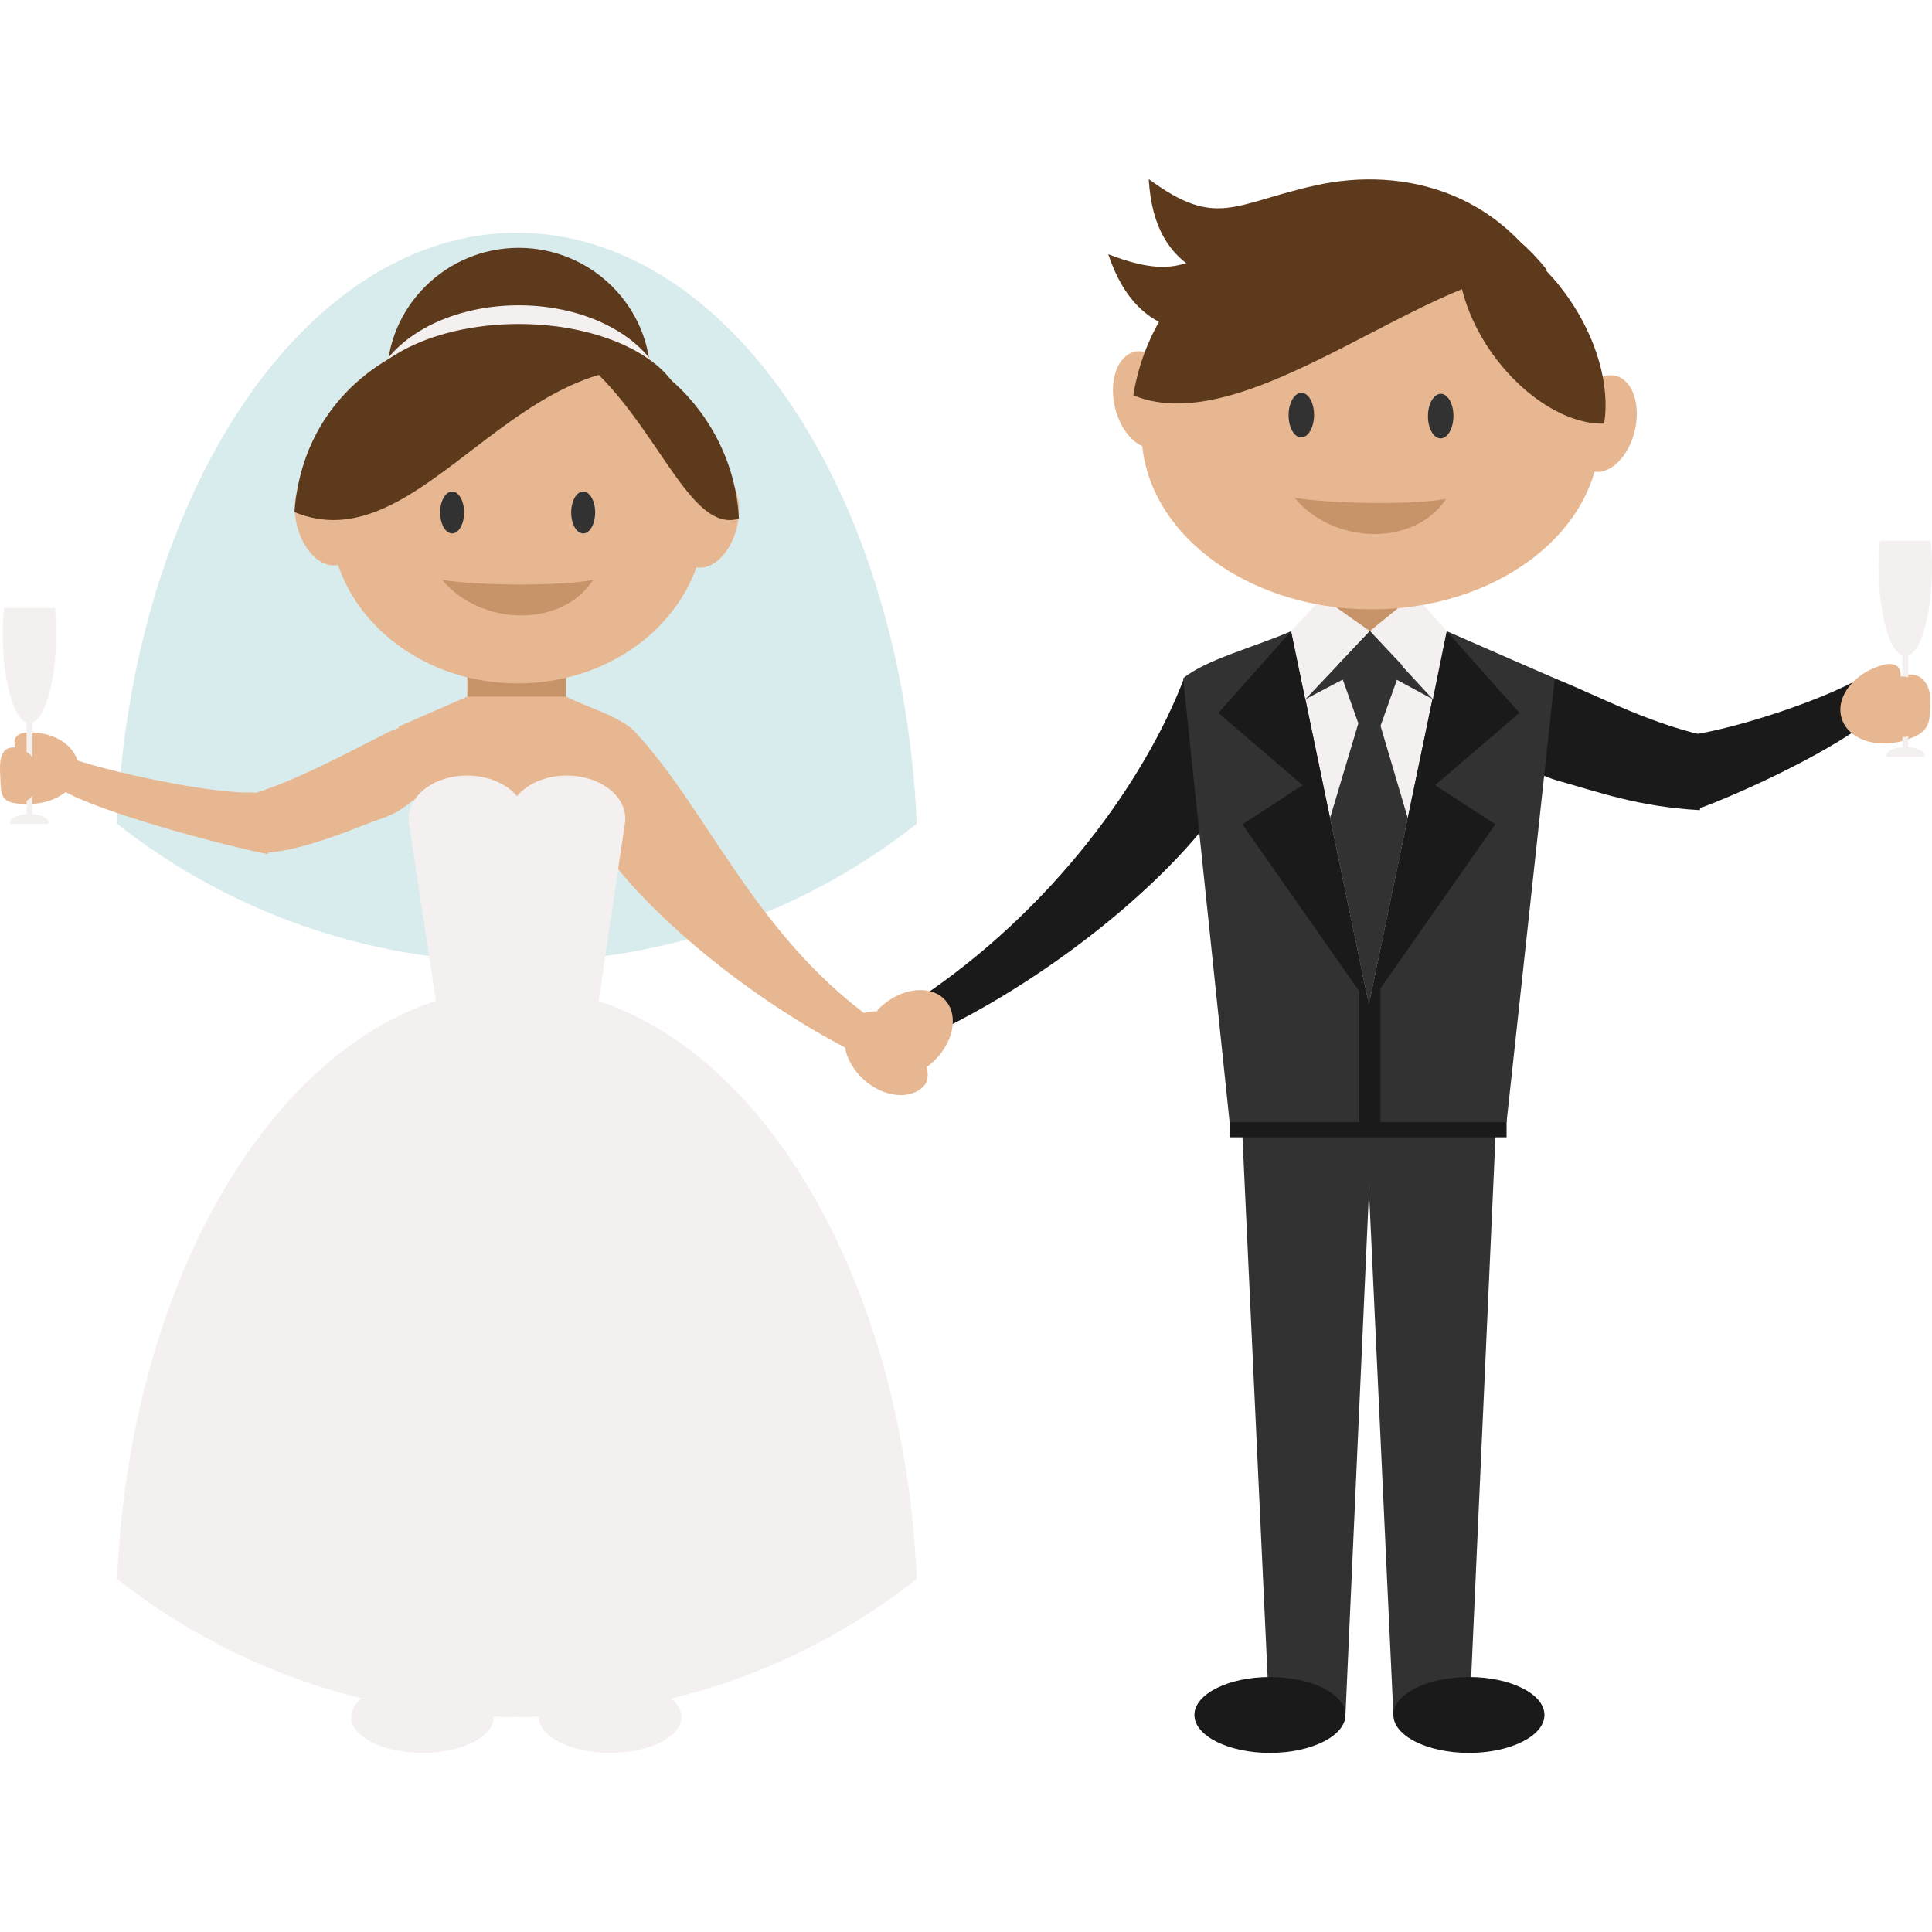
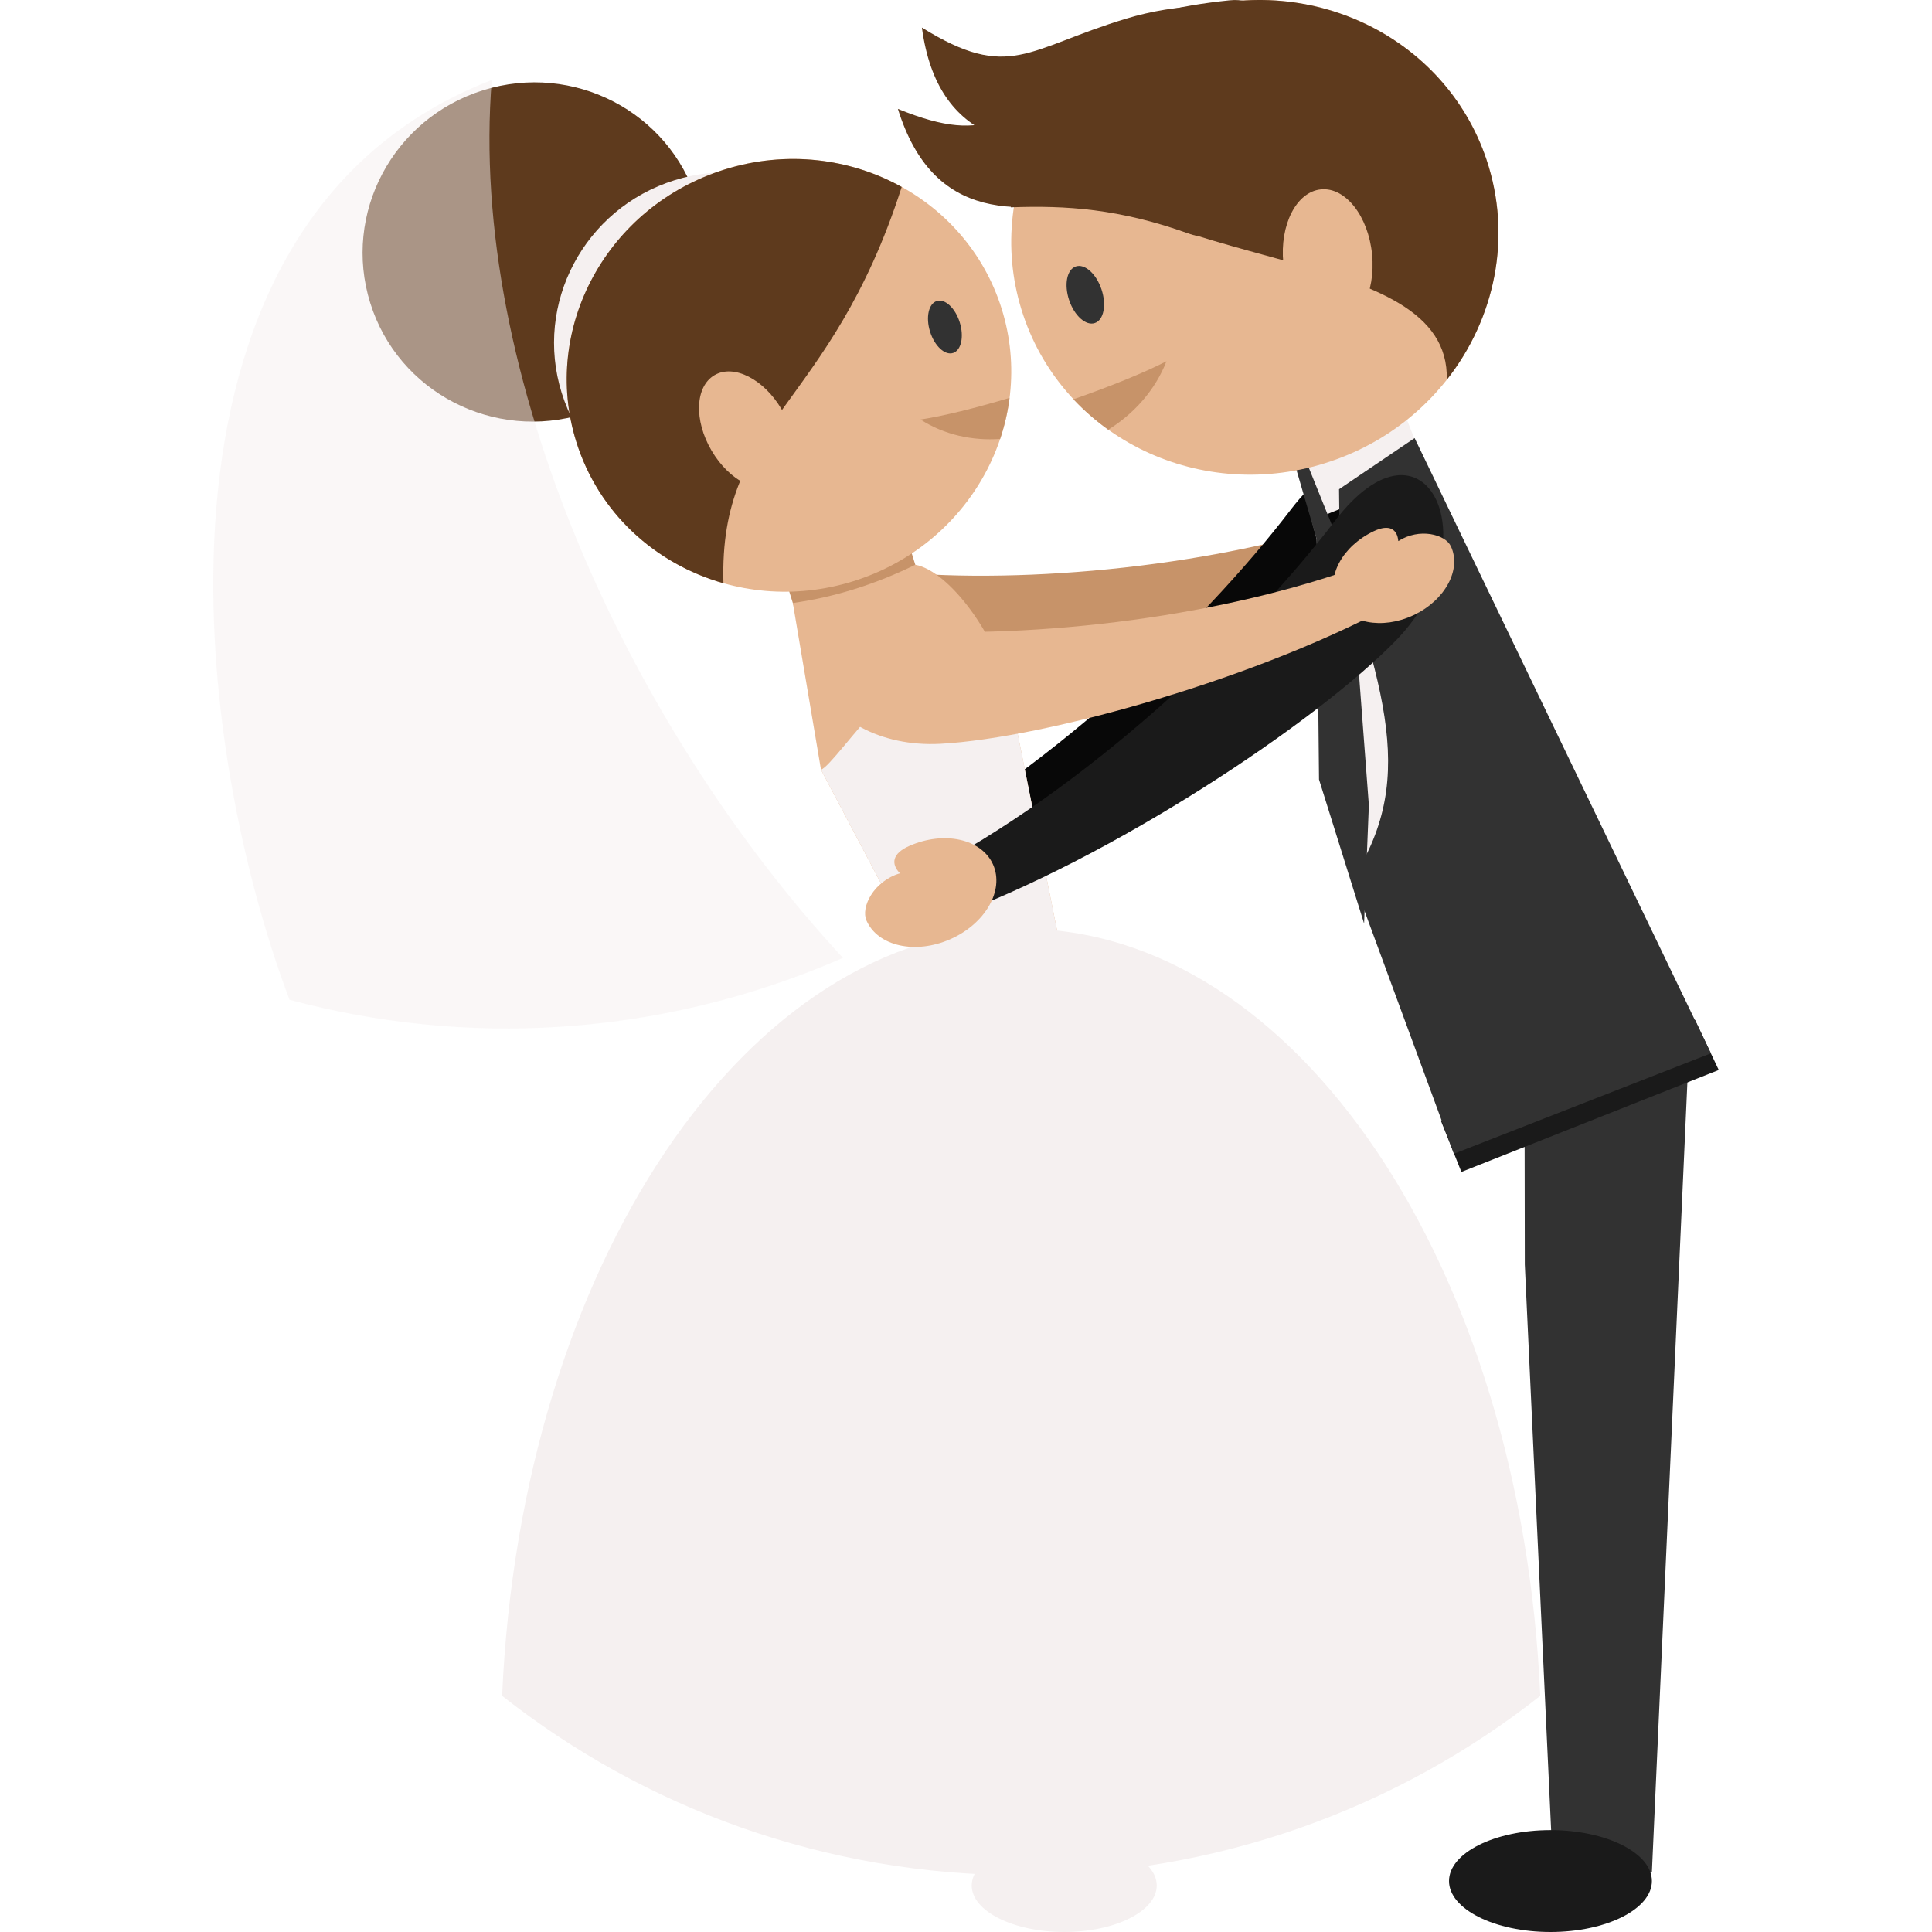
- <svg xmlns="http://www.w3.org/2000/svg" version="1.1" id="Capa_1" x="0px" y="0px" viewBox="0 0 227.386 227.386" style="enable-background:new 0 0 227.386 227.386;" xml:space="preserve">
+ <svg xmlns="http://www.w3.org/2000/svg" version="1.1" id="Capa_1" x="0px" y="0px" viewBox="0 0 175.166 175.166" style="enable-background:new 0 0 175.166 175.166;" xml:space="preserve">
  <g>
    <g>
-       <path style="fill-rule:evenodd;clip-rule:evenodd;fill:#1A1A1A;" d="M139.297,79.978c-4.52,11.762-15.271,27.032-31.371,37.72    l2.536,3.65c13.698-6.673,26.434-17.316,32.377-25.461C145.896,91.696,143.494,82.021,139.297,79.978z" />
+       <path style="fill-rule:evenodd;clip-rule:evenodd;fill:#C79369;" d="M83.368,52.033c12.266,0.753,30.202-1.026,44.41-6.68    l1.468,3.928c-12.536,7.036-32.303,12.526-41.801,13.044C76.101,62.944,70.994,51.274,83.368,52.033z" />
+       <path style="fill-rule:evenodd;clip-rule:evenodd;fill:#080808;" d="M117.049,46.181c-8.186,10.704-22.544,24.286-37.435,31.997    l2.201,4.038c14.833-5.334,33.581-17.768,40.831-25.265C131.308,47.997,125.306,35.383,117.049,46.181z" />
+       <rect x="71.177" y="43.315" transform="matrix(-0.9546 0.298 -0.298 -0.9546 165.8434 77.7593)" style="fill-rule:evenodd;clip-rule:evenodd;fill:#C79369;" width="11.633" height="16.416" />
+       <path style="fill-rule:evenodd;clip-rule:evenodd;fill:#E7B791;" d="M84.67,89.178L74.434,69.78l-2.551-15.109    c3.821-0.537,7.518-1.712,11.104-3.467c2.985,0.515,7.631,6.479,8.683,12.345l4.419,22.065L84.67,89.178z" />
+       <ellipse transform="matrix(-0.298 -0.9546 0.9546 -0.298 40.9899 75.8369)" style="fill-rule:evenodd;clip-rule:evenodd;fill:#5E3A1D;" cx="48.38" cy="22.846" rx="15.362" ry="15.518" />
+       <ellipse transform="matrix(-0.298 -0.9546 0.9546 -0.298 55.7332 102.9956)" style="fill-rule:evenodd;clip-rule:evenodd;fill:#F5F0F0;" cx="65.738" cy="31.005" rx="15.362" ry="15.518" />
+       <ellipse transform="matrix(-0.298 -0.9546 0.9546 -0.298 60.3648 112.4556)" style="fill-rule:evenodd;clip-rule:evenodd;fill:#E7B791;" cx="71.533" cy="34.032" rx="19.555" ry="20.203" />
+       <path style="fill-rule:evenodd;clip-rule:evenodd;fill:#F5F0F0;" d="M92.587,84.196c24.945,0,45.366,30.695,47.061,69.56    c-12.914,10.176-29.268,16.261-47.061,16.261c-17.793,0-34.147-6.085-47.061-16.261C47.221,114.891,67.642,84.196,92.587,84.196z" />
+       <path style="fill-rule:evenodd;clip-rule:evenodd;fill:#F5F0F0;" d="M74.435,69.78c1.374-0.403,8.672-12.305,15.173-11.938    c0.958,1.775,1.711,3.746,2.063,5.706l4.374,21.841l0.045,0.223L84.67,89.178L74.435,69.78z" />
+       <path style="fill-rule:evenodd;clip-rule:evenodd;fill:#F5F0F0;" d="M96.489,175.166c4.619,0,8.387-1.892,8.387-4.212    c0-2.32-3.768-4.212-8.387-4.212c-4.619,0-8.387,1.893-8.387,4.212C88.102,173.274,91.87,175.166,96.489,175.166z" />
+       <path style="fill-rule:evenodd;clip-rule:evenodd;fill:#5E3A1D;" d="M81.754,16.95C75.243,37.251,65.169,37.955,65.59,52.878    c-6.18-1.751-11.329-6.38-13.342-12.825c-3.218-10.309,2.806-21.362,13.457-24.687C71.309,13.616,77.077,14.355,81.754,16.95z" />
+       <ellipse transform="matrix(-0.5058 -0.8627 0.8627 -0.5058 68.2926 117.1016)" style="fill-rule:evenodd;clip-rule:evenodd;fill:#E7B791;" cx="67.689" cy="38.989" rx="5.761" ry="3.687" />
+       <path style="opacity:0.5;fill-rule:evenodd;clip-rule:evenodd;fill:#F5F0F0;" d="M44.589,7.252    c-2.156,26.675,12.36,58.534,31.838,79.595c-0.172,0.075-0.344,0.15-0.517,0.225c-16.357,7.002-33.786,7.845-49.663,3.571    C16.995,66.131,12.083,19.795,44.589,7.252z" />
+       <ellipse transform="matrix(-0.298 -0.9546 0.9546 -0.298 82.8945 120.2668)" style="fill-rule:evenodd;clip-rule:evenodd;fill:#323232;" cx="85.671" cy="29.652" rx="2.467" ry="1.41" />
+       <path style="fill-rule:evenodd;clip-rule:evenodd;fill:#C79369;" d="M91.53,36.074c-3.01,0.905-6.035,1.657-8.072,1.963    c2.155,1.394,4.727,1.938,7.217,1.76C91.081,38.59,91.368,37.344,91.53,36.074z" />
+       <rect x="118.145" y="39.488" transform="matrix(-0.9297 0.3683 -0.3683 -0.9297 253.8889 36.1714)" style="fill-rule:evenodd;clip-rule:evenodd;fill:#F5F0F0;" width="10.696" height="5.654" />
      <g>
-         <path style="fill-rule:evenodd;clip-rule:evenodd;fill:#323232;" d="M163.995,201.841c-1.123-24.093-2.243-48.186-3.365-72.278     c5.189,0,10.379,0,15.568,0c-1.082,24.093-2.165,48.186-3.247,72.278C169.966,201.841,166.979,201.841,163.995,201.841z" />
-         <path style="fill-rule:evenodd;clip-rule:evenodd;fill:#323232;" d="M149.399,201.841c-1.122-24.093-2.243-48.186-3.365-72.278     c5.189,0,10.379,0,15.568,0c-1.082,24.093-2.165,48.186-3.248,72.278C155.37,201.841,152.384,201.841,149.399,201.841z" />
+         <path style="fill-rule:evenodd;clip-rule:evenodd;fill:#323232;" d="M140.813,169.765l-2.566-55.118l-0.019-12.87l-0.013-4.289     h14.801c-1.082,24.092-2.165,48.185-3.248,72.277C146.784,169.765,143.798,169.765,140.813,169.765z" />
+         <polygon style="fill-rule:evenodd;clip-rule:evenodd;fill:#323232;" points="138.215,97.488 138.421,97.488 138.228,101.779      138.228,101.777    " />
      </g>
-       <rect x="144.718" y="130.474" style="fill-rule:evenodd;clip-rule:evenodd;fill:#1A1A1A;" width="32.598" height="3.379" />
-       <path style="fill-rule:evenodd;clip-rule:evenodd;fill:#1A1A1A;" d="M197.686,86.667c5.521-0.494,16.764-4.198,21.468-6.96    l1.663,4.376c-4.215,3.866-15.746,9.255-21.233,11.213L197.686,86.667z" />
-       <path style="fill-rule:evenodd;clip-rule:evenodd;fill:#1A1A1A;" d="M183.03,79.857c5.758,2.332,11.177,5.415,18.905,7.011    l-1.882,8.484c-7.306-0.406-12.079-2.19-16.371-3.373C171.673,88.667,170.431,74.754,183.03,79.857z" />
-       <path style="fill-rule:evenodd;clip-rule:evenodd;fill:#E7B791;" d="M221.454,78.305c1.617-0.477,2.326,0.161,2.242,1.351    c2.286-1.005,3.535,0.95,3.49,2.69c-0.064,2.55,0.203,3.841-3.122,4.82c-3.325,0.979-6.604-0.21-7.325-2.657    C216.019,82.062,218.13,79.284,221.454,78.305z" />
-       <path style="fill-rule:evenodd;clip-rule:evenodd;fill:#323232;" d="M177.315,132.07l5.669-52.23l-12.722-5.559H151.97    c-4.241,1.853-10.139,3.374-12.722,5.559l5.47,52.23H177.315z" />
-       <polygon style="fill-rule:evenodd;clip-rule:evenodd;fill:#F5F0F0;" points="151.97,74.28 161.109,118.281 170.262,74.28   " />
+       <polygon style="fill-rule:evenodd;clip-rule:evenodd;fill:#1A1A1A;" points="130.636,101.6 153.683,92.469 155.831,97.01     132.498,106.255   " />
+       <polygon style="fill-rule:evenodd;clip-rule:evenodd;fill:#323232;" points="155.12,95.499 128.257,39.719 121.406,44.355     121.753,77.253 131.816,104.608   " />
+       <path style="fill-rule:evenodd;clip-rule:evenodd;fill:#F5F0F0;" d="M118.91,42.372c5.954,18.438,9.8,26.935,4.266,36.437    l-3.074-7.69l-0.729-22.254l-1.895-7.208L118.91,42.372z" />
+       <path style="fill-rule:evenodd;clip-rule:evenodd;fill:#323232;" d="M117.808,40.284l4.668,11.578l0.192,2.019l1.442,19.132    l-0.434,10.716l-4.086-13.054l-0.219-21.81l-1.802-6.18c-0.274-0.939-2.256-4.192-2.256-4.192L117.808,40.284z" />
+       <path style="fill-rule:evenodd;clip-rule:evenodd;fill:#1A1A1A;" d="M121.021,47.238c-8.186,10.704-22.543,24.286-37.433,31.999    l2.2,4.038c14.833-5.334,33.58-17.768,40.832-25.265C135.281,49.054,129.279,36.441,121.021,47.238z" />
+       <path style="fill-rule:evenodd;clip-rule:evenodd;fill:#E7B791;" d="M82.433,76.701c-1.542,0.681-1.671,1.625-0.838,2.479    c-2.395,0.71-3.565,3.083-3.036,4.282c1.031,2.334,4.436,3.09,7.606,1.69c3.17-1.4,4.906-4.427,3.875-6.761    C89.009,76.057,85.604,75.301,82.433,76.701z" />
+       <path style="fill-rule:evenodd;clip-rule:evenodd;fill:#1A1A1A;" d="M140.573,175.166c5.066,0,9.197-2.075,9.197-4.619    c0-2.544-4.131-4.619-9.197-4.619c-5.065,0-9.197,2.075-9.197,4.619C131.376,173.091,135.507,175.166,140.573,175.166z" />
+       <path style="fill-rule:evenodd;clip-rule:evenodd;fill:#E7B791;" d="M81.215,57.145c12.266,0.753,30.202-1.027,44.411-6.681    l1.468,3.928c-12.536,7.036-32.303,12.526-41.8,13.044C73.949,68.056,68.843,56.385,81.215,57.145z" />
+       <path style="fill-rule:evenodd;clip-rule:evenodd;fill:#E7B791;" d="M124.568,48.154c1.391-0.655,2.119-0.18,2.21,0.903    c1.919-1.226,4.254-0.615,4.764,0.466c0.992,2.104-0.52,4.903-3.379,6.251c-2.859,1.348-5.98,0.736-6.973-1.369    C120.196,52.301,121.709,49.503,124.568,48.154z" />
      <g>
-         <polygon style="fill-rule:evenodd;clip-rule:evenodd;fill:#1A1A1A;" points="151.97,74.28 143.39,83.905 153.312,92.411      146.224,97.018 161.109,118.281    " />
-         <polygon style="fill-rule:evenodd;clip-rule:evenodd;fill:#1A1A1A;" points="170.262,74.28 178.829,83.905 168.906,92.411      175.994,97.018 161.109,118.281    " />
-       </g>
-       <polygon style="fill-rule:evenodd;clip-rule:evenodd;fill:#1A1A1A;" points="159.988,132.07 162.469,132.07 162.469,116.339     161.109,117.629 159.988,116.566   " />
-       <rect x="155.412" y="60.689" style="fill-rule:evenodd;clip-rule:evenodd;fill:#C79369;" width="11.633" height="16.416" />
-       <polygon style="fill-rule:evenodd;clip-rule:evenodd;fill:#F5F0F0;" points="151.97,74.28 155.624,70.319 161.229,74.28     153.638,82.297   " />
-       <polygon style="fill-rule:evenodd;clip-rule:evenodd;fill:#F5F0F0;" points="170.262,74.28 166.496,69.969 161.229,74.28     168.635,82.297   " />
-       <polygon style="fill-rule:evenodd;clip-rule:evenodd;fill:#323232;" points="153.638,82.297 161.229,78.289 168.635,82.297     161.229,74.28   " />
-       <polygon style="fill-rule:evenodd;clip-rule:evenodd;fill:#323232;" points="161.229,74.28 157.434,78.289 161.229,88.949     165.024,78.289   " />
-       <polygon style="fill-rule:evenodd;clip-rule:evenodd;fill:#323232;" points="159.87,85.131 162.393,85.131 165.686,96.28     161.109,118.281 156.54,96.28   " />
-       <path style="fill-rule:evenodd;clip-rule:evenodd;fill:#1A1A1A;" d="M149.466,206.305c4.896,0,8.89-2.005,8.89-4.465    c0-2.459-3.994-4.465-8.89-4.465c-4.896,0-8.89,2.006-8.89,4.465C140.576,204.3,144.569,206.305,149.466,206.305z" />
-       <path style="fill-rule:evenodd;clip-rule:evenodd;fill:#1A1A1A;" d="M172.884,206.305c4.896,0,8.89-2.005,8.89-4.465    c0-2.459-3.994-4.465-8.89-4.465c-4.896,0-8.89,2.006-8.89,4.465C163.995,204.3,167.988,206.305,172.884,206.305z" />
-       <path style="fill-rule:evenodd;clip-rule:evenodd;fill:#E7B791;" d="M103.766,118.401c-1.222,1.078-1.065,1.986-0.048,2.529    c-1.998,1.354-2.383,3.883-1.545,4.833c1.631,1.848,4.99,1.55,7.502-0.667c2.512-2.218,3.226-5.513,1.594-7.361    C109.637,115.885,106.278,116.184,103.766,118.401z" />
-       <path style="fill-rule:evenodd;clip-rule:evenodd;fill:#D9ECED;" d="M60.84,27.395c24.945,0,45.366,30.694,47.061,69.561    c-12.914,10.177-29.269,16.262-47.061,16.262c-17.793,0-34.147-6.085-47.062-16.262C15.474,58.089,35.894,27.395,60.84,27.395z" />
-       <rect x="55.003" y="72.294" style="fill-rule:evenodd;clip-rule:evenodd;fill:#C79369;" width="11.633" height="16.416" />
-       <path style="fill-rule:evenodd;clip-rule:evenodd;fill:#E7B791;" d="M74.627,86.022c8.898,9.437,14.507,24.999,29.697,35.082    l-2.393,3.444c-12.923-6.296-24.94-16.338-30.546-24.021C68.501,96.573,71.606,82.819,74.627,86.022z" />
-       <g>
-         <path style="fill-rule:evenodd;clip-rule:evenodd;fill:#E7B791;" d="M58.104,202.093c1.059-22.729,2.116-45.46,3.175-68.19     c-4.896,0-9.792,0-14.688,0c1.021,22.73,2.043,45.461,3.064,68.19C52.471,202.093,55.288,202.093,58.104,202.093z" />
-         <path style="fill-rule:evenodd;clip-rule:evenodd;fill:#E7B791;" d="M71.874,202.093c1.059-22.729,2.116-45.46,3.175-68.19     c-4.896,0-9.792,0-14.688,0c1.021,22.73,2.043,45.461,3.064,68.19C66.241,202.093,69.058,202.093,71.874,202.093z" />
-       </g>
-       <path style="fill-rule:evenodd;clip-rule:evenodd;fill:#E7B791;" d="M53.582,118.734l-6.67-33.215l8.09-3.535h11.633    c2.697,1.381,6.357,2.317,8.09,4.144l-6.58,32.606H53.582z" />
-       <path style="fill-rule:evenodd;clip-rule:evenodd;fill:#F5F0F0;" d="M71.812,206.305c4.619,0,8.387-1.892,8.387-4.212    s-3.768-4.213-8.387-4.213c-4.619,0-8.387,1.893-8.387,4.213S67.193,206.305,71.812,206.305z" />
-       <path style="fill-rule:evenodd;clip-rule:evenodd;fill:#F5F0F0;" d="M49.718,206.305c4.62,0,8.387-1.892,8.387-4.212    s-3.768-4.213-8.387-4.213c-4.619,0-8.387,1.893-8.387,4.213S45.099,206.305,49.718,206.305z" />
-       <path style="fill-rule:evenodd;clip-rule:evenodd;fill:#E7B791;" d="M107.293,120.798c1.152,1.017,1.005,1.874,0.045,2.386    c1.885,1.278,2.249,3.663,1.458,4.56c-1.539,1.743-4.708,1.462-7.078-0.63c-2.37-2.091-3.043-5.2-1.504-6.944    C101.755,118.424,104.923,118.706,107.293,120.798z" />
-       <path style="fill-rule:evenodd;clip-rule:evenodd;fill:#F5F0F0;" d="M51.44,118.734l-3.263-21.567    c-0.058-0.265-0.088-0.535-0.088-0.812c0-2.803,3.082-5.075,6.884-5.075c2.481,0,4.656,0.968,5.867,2.42    c1.211-1.452,3.386-2.42,5.868-2.42c3.802,0,6.884,2.272,6.884,5.075c0,0.268-0.028,0.529-0.082,0.785l-3.19,21.594H51.44z" />
-       <path style="fill-rule:evenodd;clip-rule:evenodd;fill:#F5F0F0;" d="M60.84,116.272c24.945,0,45.366,30.694,47.061,69.56    c-12.914,10.177-29.269,16.262-47.061,16.262c-17.793,0-34.147-6.085-47.062-16.262C15.474,146.966,35.894,116.272,60.84,116.272z    " />
-       <path style="fill-rule:evenodd;clip-rule:evenodd;fill:#E7B791;" d="M3.428,86.195c-1.538,0.026-1.981,0.774-1.582,1.786    c-2.264-0.25-1.817,2.603-1.796,3.798c0.041,2.326,0.365,2.895,3.525,2.839c3.16-0.056,5.689-1.985,5.648-4.312    C9.183,87.981,6.588,86.14,3.428,86.195z" />
-       <path style="fill-rule:evenodd;clip-rule:evenodd;fill:#E7B791;" d="M29.928,93.252c-4.563,0.316-17.803-2.523-21.995-4.162    l-0.786,3.782c3.938,2.603,19.686,6.777,24.412,7.658L29.928,93.252z" />
-       <path style="fill-rule:evenodd;clip-rule:evenodd;fill:#E7B791;" d="M45.502,86.271c-3.848,1.925-11.364,6.045-16.53,7.361    l2.298,6.746c4.883-0.336,10.927-3.128,13.796-4.104C53.093,93.542,53.923,82.061,45.502,86.271z" />
-       <g>
-         <path style="fill-rule:evenodd;clip-rule:evenodd;fill:#F5F0F0;" d="M6.46,71.53c0.092,0.986,0.142,2.035,0.142,3.123     c0,5.781-1.404,10.468-3.137,10.468c-1.732,0-3.136-4.686-3.136-10.468c0-1.088,0.05-2.137,0.142-3.123H6.46z" />
-         <rect x="3.124" y="81.187" style="fill-rule:evenodd;clip-rule:evenodd;fill:#F5F0F0;" width="0.684" height="14.701" />
-         <path style="fill-rule:evenodd;clip-rule:evenodd;fill:#F5F0F0;" d="M5.753,96.962c0.08-1.53-4.654-1.53-4.574,0H5.753z" />
-       </g>
-       <path style="fill-rule:evenodd;clip-rule:evenodd;fill:#E7B791;" d="M2.463,94.422c1.124,0,2.04-1.366,2.04-3.041    c0-1.675-0.916-3.04-2.04-3.04c-1.123,0-2.039,1.365-2.039,3.04C0.423,93.056,1.34,94.422,2.463,94.422z" />
-       <g>
-         <path style="fill-rule:evenodd;clip-rule:evenodd;fill:#F5F0F0;" d="M227.245,63.637c0.092,0.986,0.142,2.035,0.142,3.123     c0,5.781-1.404,10.468-3.136,10.468c-1.732,0-3.136-4.687-3.136-10.468c0-1.088,0.049-2.137,0.142-3.123H227.245z" />
-         <rect x="223.908" y="73.293" style="fill-rule:evenodd;clip-rule:evenodd;fill:#F5F0F0;" width="0.684" height="14.701" />
-         <path style="fill-rule:evenodd;clip-rule:evenodd;fill:#F5F0F0;" d="M226.537,89.069c0.08-1.53-4.654-1.53-4.574,0H226.537z" />
-       </g>
-       <path style="fill-rule:evenodd;clip-rule:evenodd;fill:#E7B791;" d="M224.067,86.739c1.346,0,2.444-1.597,2.444-3.555    s-1.098-3.555-2.444-3.555c-1.346,0-2.444,1.597-2.444,3.555S222.721,86.739,224.067,86.739z" />
-       <g>
-         <ellipse transform="matrix(0.2327 -0.9726 0.9726 0.2327 96.3773 221.8763)" style="fill-rule:evenodd;clip-rule:evenodd;fill:#E7B791;" cx="188.8" cy="49.86" rx="5.78" ry="3.699" />
-         <ellipse transform="matrix(-0.2188 -0.9758 0.9758 -0.2188 118.4027 188.8853)" style="fill-rule:evenodd;clip-rule:evenodd;fill:#E7B791;" cx="134.813" cy="47.046" rx="5.78" ry="3.699" />
-         <ellipse transform="matrix(0.0071 -1 1 0.0071 109.2622 211.9007)" style="fill-rule:evenodd;clip-rule:evenodd;fill:#E7B791;" cx="161.34" cy="50.928" rx="20.796" ry="26.979" />
-         <ellipse transform="matrix(0.0072 -1 1 0.0072 103.1967 201.6589)" style="fill-rule:evenodd;clip-rule:evenodd;fill:#323232;" cx="153.153" cy="48.86" rx="2.624" ry="1.499" />
-         <ellipse transform="matrix(0.0071 -1 1 0.0071 119.3814 218.1819)" style="fill-rule:evenodd;clip-rule:evenodd;fill:#323232;" cx="169.556" cy="48.977" rx="2.624" ry="1.499" />
-         <path style="fill-rule:evenodd;clip-rule:evenodd;fill:#5E3A1D;" d="M182.06,31.767c-13.369-0.647-35.036,20.406-48.678,14.757     c2.693-16.434,19.672-25.547,34.037-23.051C172.722,24.394,177.558,26.111,182.06,31.767z" />
-         <path style="fill-rule:evenodd;clip-rule:evenodd;fill:#5E3A1D;" d="M171.966,26.072c-2.77,11.327,8.243,23.982,16.834,23.788     C190.258,40.51,181.881,27.854,171.966,26.072z" />
-         <path style="fill-rule:evenodd;clip-rule:evenodd;fill:#C79369;" d="M170.188,58.721c-3.886,0.724-13.385,0.59-17.806-0.127     C156.913,64.116,166.501,64.375,170.188,58.721z" />
-         <path style="fill-rule:evenodd;clip-rule:evenodd;fill:#5E3A1D;" d="M182.057,32.247c-18.81-4.429-44.35,19.403-51.621-2.323     c9.324,3.586,10.38,0.113,19.267-4.54C158.666,20.692,172.044,19.67,182.057,32.247z" />
-         <path style="fill-rule:evenodd;clip-rule:evenodd;fill:#5E3A1D;" d="M184.382,36.943c-16.974-9.235-47.898,7.014-49.179-15.861     c8.047,5.919,9.982,2.848,19.782,0.705C164.87,19.624,178.043,22.169,184.382,36.943z" />
-       </g>
-       <g>
-         <path style="fill-rule:evenodd;clip-rule:evenodd;fill:#5E3A1D;" d="M61.052,59.894c8.547,0,15.518-6.901,15.518-15.362     c0-8.462-6.971-15.362-15.518-15.362s-15.518,6.9-15.518,15.362C45.534,52.992,52.505,59.894,61.052,59.894z" />
-         <ellipse style="fill-rule:evenodd;clip-rule:evenodd;fill:#F5F0F0;" cx="61.052" cy="47.912" rx="17.54" ry="11.981" />
-         <ellipse style="fill-rule:evenodd;clip-rule:evenodd;fill:#5E3A1D;" cx="61.052" cy="49.013" rx="19.508" ry="10.88" />
-         <ellipse style="fill-rule:evenodd;clip-rule:evenodd;fill:#E7B791;" cx="60.925" cy="60.877" rx="22.062" ry="19.555" />
+         <path style="fill-rule:evenodd;clip-rule:evenodd;fill:#5E3A1D;" d="M129.63,13.051c-17.502-4.509-41.847,17.277-48.222-3.18     c8.648,3.536,9.704,0.309,18.104-3.868C107.985,1.789,120.514,1.096,129.63,13.051z" />
+         <path style="fill-rule:evenodd;clip-rule:evenodd;fill:#5E3A1D;" d="M130.604,13.66C114.098,6.302,86.466,23.733,83.584,2.5     c7.94,4.925,9.517,1.919,18.496-0.802C111.135-1.047,123.605,0.354,130.604,13.66z" />
        <g>
-           <ellipse style="fill-rule:evenodd;clip-rule:evenodd;fill:#323232;" cx="68.637" cy="60.316" rx="1.41" ry="2.467" />
-           <ellipse style="fill-rule:evenodd;clip-rule:evenodd;fill:#323232;" cx="53.213" cy="60.316" rx="1.41" ry="2.467" />
+           <ellipse transform="matrix(-0.3187 -0.9479 0.9479 -0.3187 129.6312 136.2199)" style="fill-rule:evenodd;clip-rule:evenodd;fill:#E7B791;" cx="113.771" cy="21.522" rx="21.443" ry="22.153" />
+           <path style="fill-rule:evenodd;clip-rule:evenodd;fill:#5E3A1D;" d="M93.705,12.93c9.99,12.3,37.818,8.966,37.468,21.505      c4.361-5.531,5.956-12.955,3.596-19.973c-3.774-11.225-16.235-17.164-27.832-13.264C100.834,3.249,96.189,7.617,93.705,12.93z" />
+           <ellipse transform="matrix(-0.0965 -0.9953 0.9953 -0.0965 108.6506 145.5269)" style="fill-rule:evenodd;clip-rule:evenodd;fill:#E7B791;" cx="120.373" cy="23.452" rx="6.317" ry="4.043" />
+           <ellipse transform="matrix(-0.3187 -0.9479 0.9479 -0.3187 104.4237 128.5141)" style="fill-rule:evenodd;clip-rule:evenodd;fill:#323232;" cx="98.398" cy="26.729" rx="2.706" ry="1.546" />
+           <path style="fill-rule:evenodd;clip-rule:evenodd;fill:#C79369;" d="M97.327,36.202c3.254-1.133,6.426-2.411,8.432-3.45      c-1.018,2.624-2.951,4.761-5.277,6.207C99.346,38.147,98.288,37.225,97.327,36.202z" />
        </g>
-         <path style="fill-rule:evenodd;clip-rule:evenodd;fill:#C79369;" d="M69.798,68.254c-3.868,0.749-13.336,0.683-17.747,0     C56.606,73.726,66.164,73.916,69.798,68.254z" />
-         <ellipse transform="matrix(-0.2257 -0.9742 0.9742 -0.2257 -12.1088 112.1302)" style="fill-rule:evenodd;clip-rule:evenodd;fill:#E7B791;" cx="38.506" cy="60.877" rx="5.761" ry="3.687" />
-         <ellipse transform="matrix(0.2257 -0.9742 0.9742 0.2257 4.8249 128.3581)" style="fill-rule:evenodd;clip-rule:evenodd;fill:#E7B791;" cx="83.161" cy="61.144" rx="5.761" ry="3.687" />
-         <g>
-           <path style="fill-rule:evenodd;clip-rule:evenodd;fill:#5E3A1D;" d="M65.875,40.485c10.675,6.343,14.639,22.517,21.089,20.562      C86.325,48.138,74.819,38.624,65.875,40.485z" />
-           <path style="fill-rule:evenodd;clip-rule:evenodd;fill:#5E3A1D;" d="M77.246,43.285c-17.561-0.955-28.43,22.896-42.588,16.979      C36.037,41.047,57.943,32.595,77.246,43.285z" />
-         </g>
+         <path style="fill-rule:evenodd;clip-rule:evenodd;fill:#5E3A1D;" d="M91.644,18.796c5.003-0.176,9.809,0.105,16.257,2.422     c7.086,2.547,12.762-22.129,3.575-21.189C102.29,0.968,92.008,3.973,91.644,18.796z" />
      </g>
    </g>
  </g>
  <g>
</g>
  <g>
</g>
  <g>
</g>
  <g>
</g>
  <g>
</g>
  <g>
</g>
  <g>
</g>
  <g>
</g>
  <g>
</g>
  <g>
</g>
  <g>
</g>
  <g>
</g>
  <g>
</g>
  <g>
</g>
  <g>
</g>
</svg>
